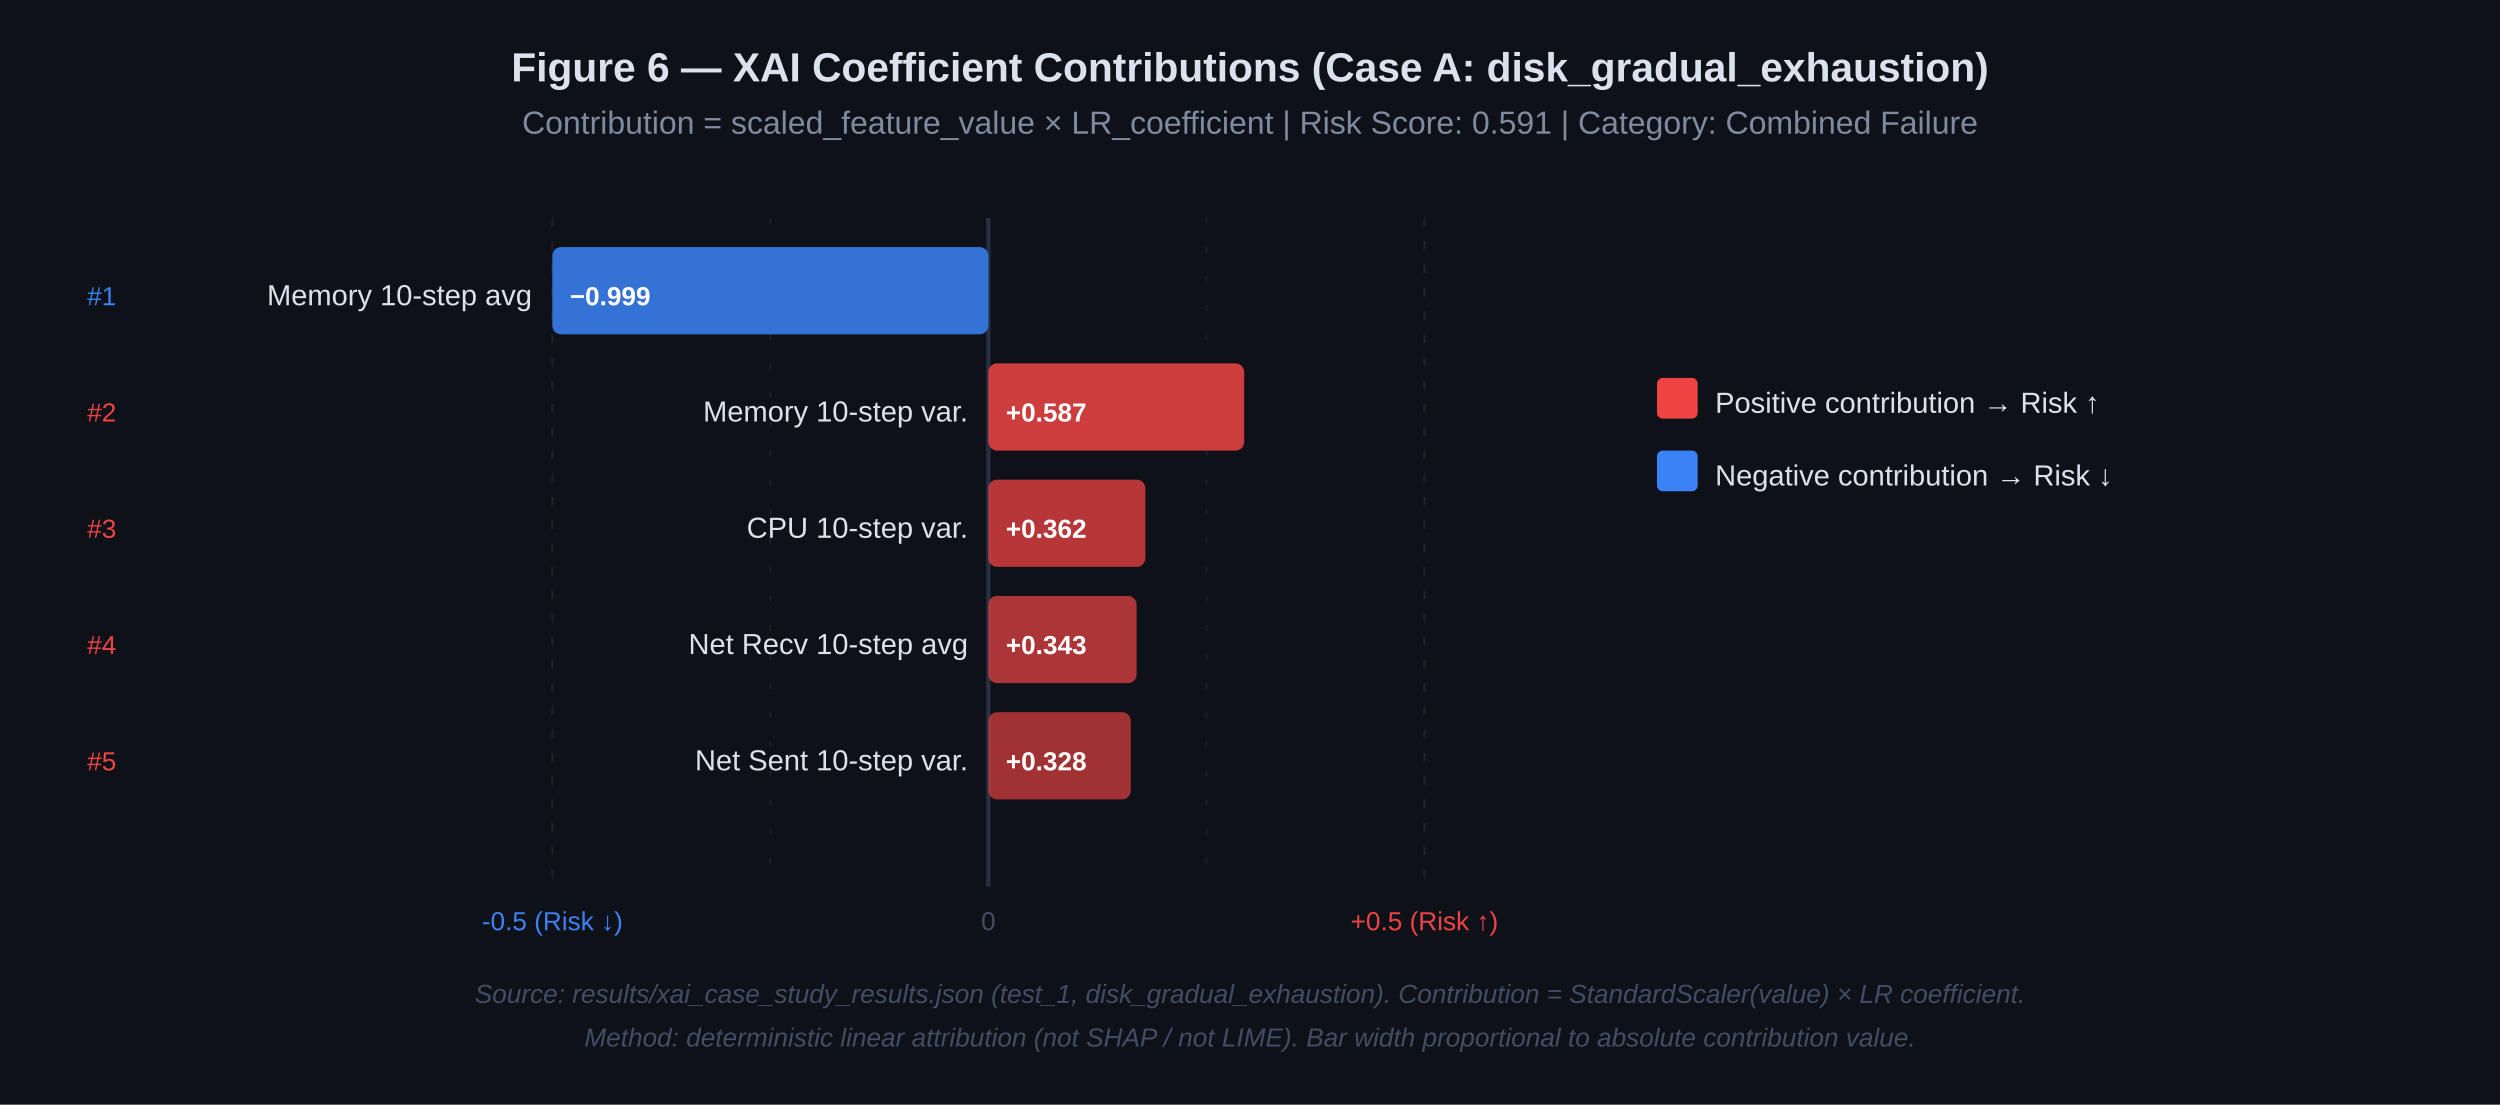
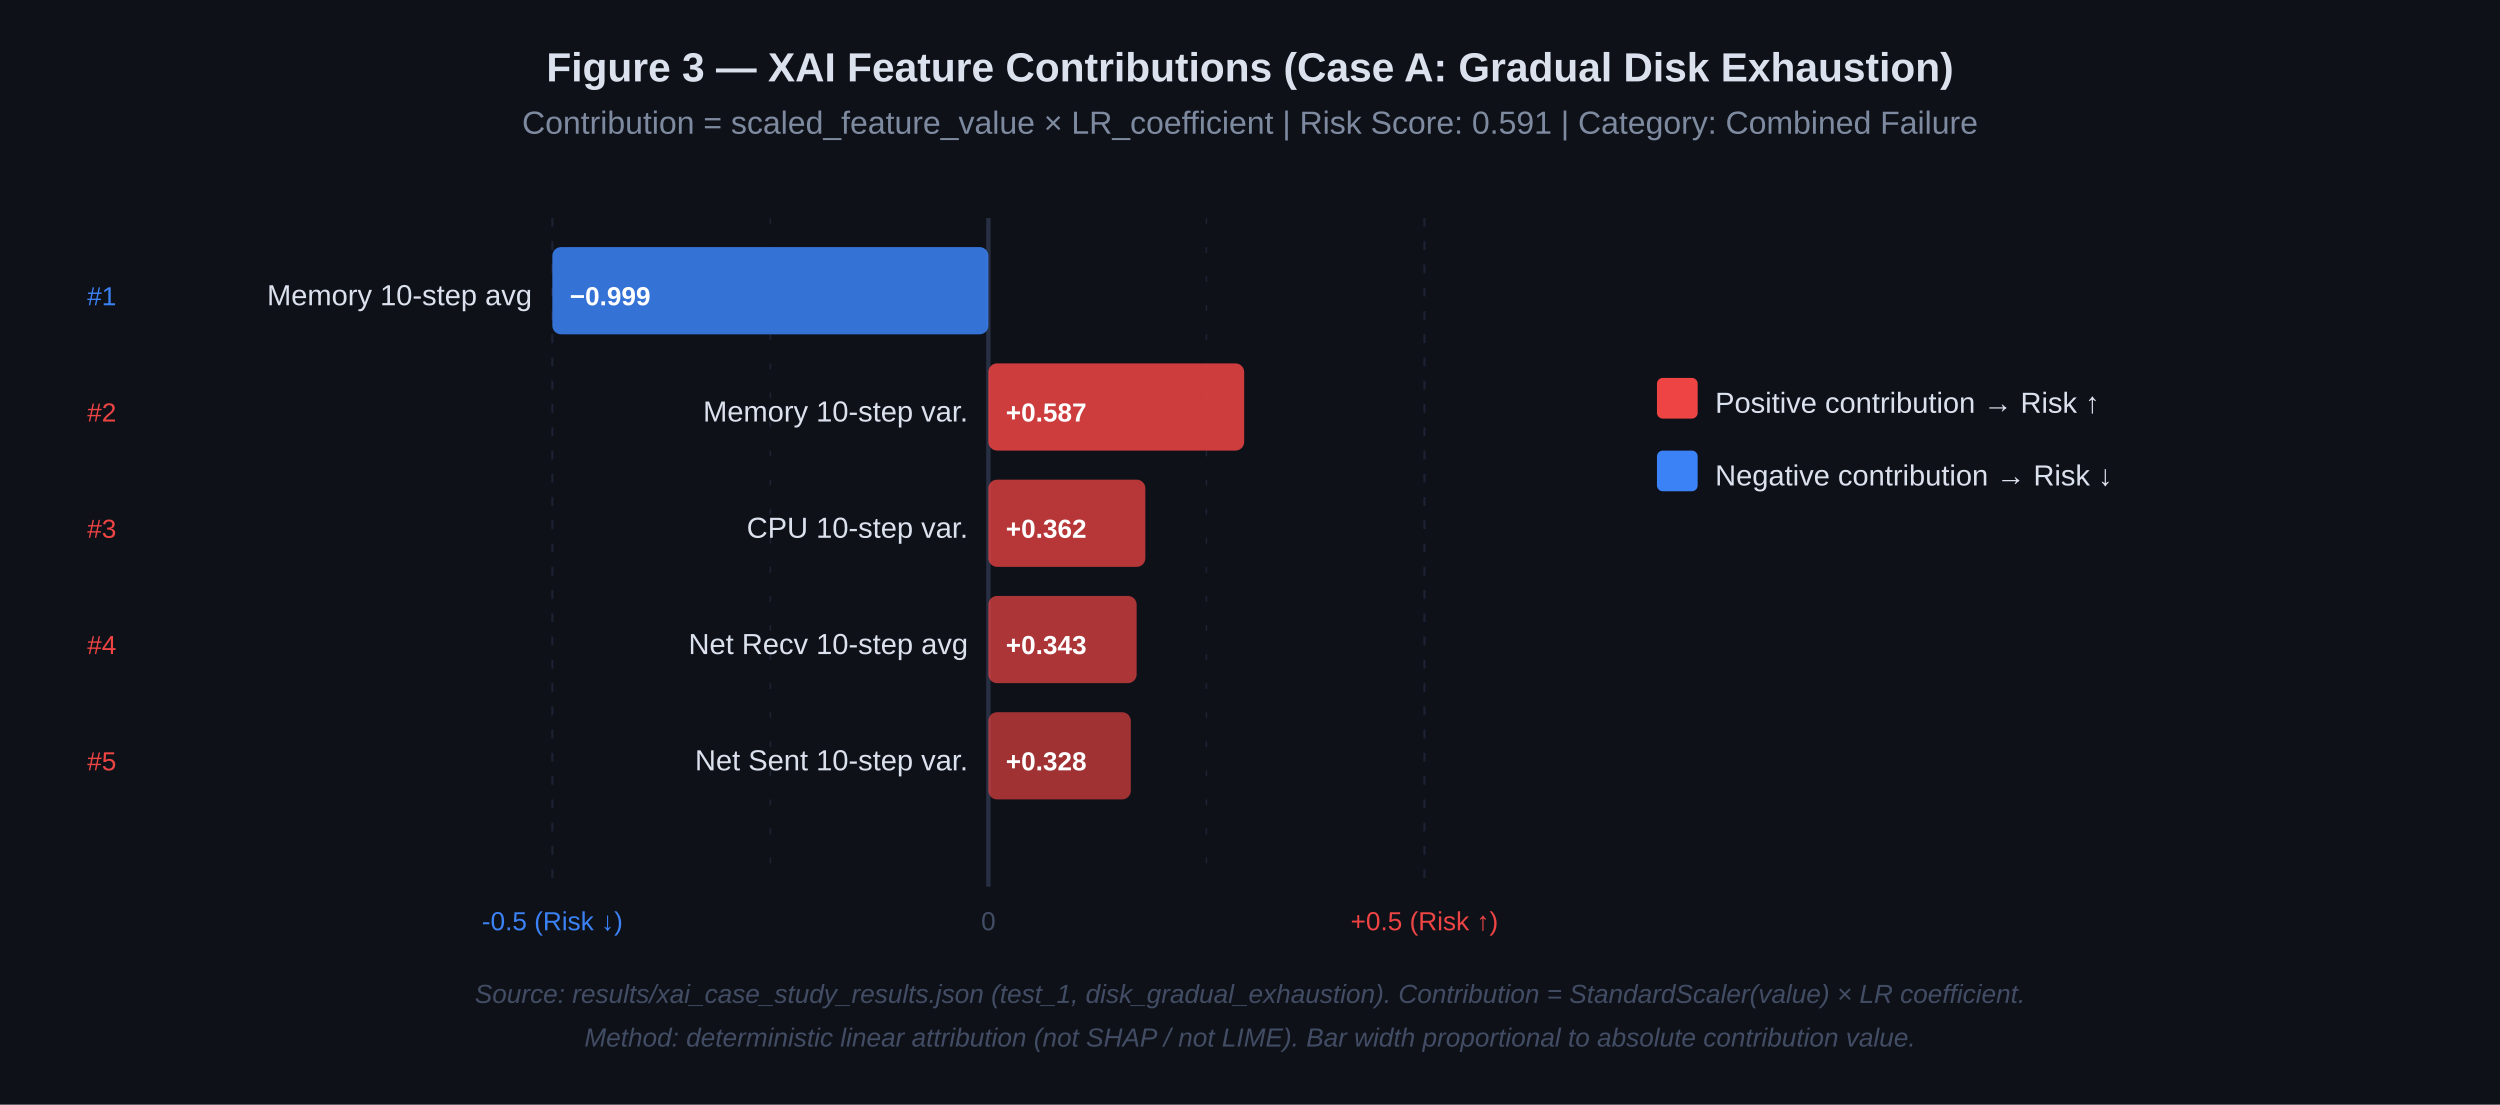
<svg xmlns="http://www.w3.org/2000/svg" viewBox="0 0 860 380" font-family="Arial, sans-serif">
  <rect width="860" height="380" fill="#0e1118" />
-   <text x="430" y="28" text-anchor="middle" fill="#dce1ee" font-size="14" font-weight="bold">Figure 6 — XAI Coefficient Contributions (Case A: disk_gradual_exhaustion)</text>
+   <text x="430" y="28" text-anchor="middle" fill="#dce1ee" font-size="14" font-weight="bold">Figure 3 — XAI Feature Contributions (Case A: Gradual Disk Exhaustion)</text>
  <text x="430" y="46" text-anchor="middle" fill="#7e8aa0" font-size="11">Contribution = scaled_feature_value × LR_coefficient  |  Risk Score: 0.591  |  Category: Combined Failure</text>
  <line x1="340" y1="75" x2="340" y2="305" stroke="#272f42" stroke-width="1.5" />
  <text x="340" y="320" text-anchor="middle" fill="#424d65" font-size="9">0</text>
  <text x="490" y="320" text-anchor="middle" fill="#ef4444" font-size="9">+0.5 (Risk ↑)</text>
  <text x="190" y="320" text-anchor="middle" fill="#3b82f6" font-size="9">-0.5 (Risk ↓)</text>
  <line x1="490" y1="75" x2="490" y2="305" stroke="#1d2334" stroke-width="0.7" stroke-dasharray="3,5" />
  <line x1="190" y1="75" x2="190" y2="305" stroke="#1d2334" stroke-width="0.7" stroke-dasharray="3,5" />
  <line x1="415" y1="75" x2="415" y2="305" stroke="#1d2334" stroke-width="0.5" stroke-dasharray="2,8" />
  <line x1="265" y1="75" x2="265" y2="305" stroke="#1d2334" stroke-width="0.5" stroke-dasharray="2,8" />
  <rect x="190" y="85" width="150" height="30" fill="#3b82f6" opacity="0.85" rx="3" />
  <text x="183" y="105" text-anchor="end" fill="#dce1ee" font-size="10">Memory 10-step avg</text>
  <text x="196" y="105" text-anchor="start" fill="#fff" font-size="9" font-weight="bold">−0.999</text>
  <text x="30" y="105" text-anchor="start" fill="#3b82f6" font-size="9">#1</text>
  <rect x="340" y="125" width="88" height="30" fill="#ef4444" opacity="0.85" rx="3" />
  <text x="333" y="145" text-anchor="end" fill="#dce1ee" font-size="10">Memory 10-step var.</text>
  <text x="346" y="145" text-anchor="start" fill="#fff" font-size="9" font-weight="bold">+0.587</text>
  <text x="30" y="145" text-anchor="start" fill="#ef4444" font-size="9">#2</text>
  <rect x="340" y="165" width="54" height="30" fill="#ef4444" opacity="0.75" rx="3" />
  <text x="333" y="185" text-anchor="end" fill="#dce1ee" font-size="10">CPU 10-step var.</text>
  <text x="346" y="185" text-anchor="start" fill="#fff" font-size="9" font-weight="bold">+0.362</text>
  <text x="30" y="185" text-anchor="start" fill="#ef4444" font-size="9">#3</text>
  <rect x="340" y="205" width="51" height="30" fill="#ef4444" opacity="0.70" rx="3" />
  <text x="333" y="225" text-anchor="end" fill="#dce1ee" font-size="10">Net Recv 10-step avg</text>
  <text x="346" y="225" text-anchor="start" fill="#fff" font-size="9" font-weight="bold">+0.343</text>
  <text x="30" y="225" text-anchor="start" fill="#ef4444" font-size="9">#4</text>
  <rect x="340" y="245" width="49" height="30" fill="#ef4444" opacity="0.65" rx="3" />
  <text x="333" y="265" text-anchor="end" fill="#dce1ee" font-size="10">Net Sent 10-step var.</text>
  <text x="346" y="265" text-anchor="start" fill="#fff" font-size="9" font-weight="bold">+0.328</text>
  <text x="30" y="265" text-anchor="start" fill="#ef4444" font-size="9">#5</text>
  <rect x="570" y="130" width="14" height="14" rx="2" fill="#ef4444" />
  <text x="590" y="142" fill="#dce1ee" font-size="10">Positive contribution → Risk ↑</text>
  <rect x="570" y="155" width="14" height="14" rx="2" fill="#3b82f6" />
  <text x="590" y="167" fill="#dce1ee" font-size="10">Negative contribution → Risk ↓</text>
  <text x="430" y="345" text-anchor="middle" fill="#424d65" font-size="9" font-style="italic">Source: results/xai_case_study_results.json (test_1, disk_gradual_exhaustion). Contribution = StandardScaler(value) × LR coefficient.</text>
  <text x="430" y="360" text-anchor="middle" fill="#424d65" font-size="9" font-style="italic">Method: deterministic linear attribution (not SHAP / not LIME). Bar width proportional to absolute contribution value.</text>
</svg>
